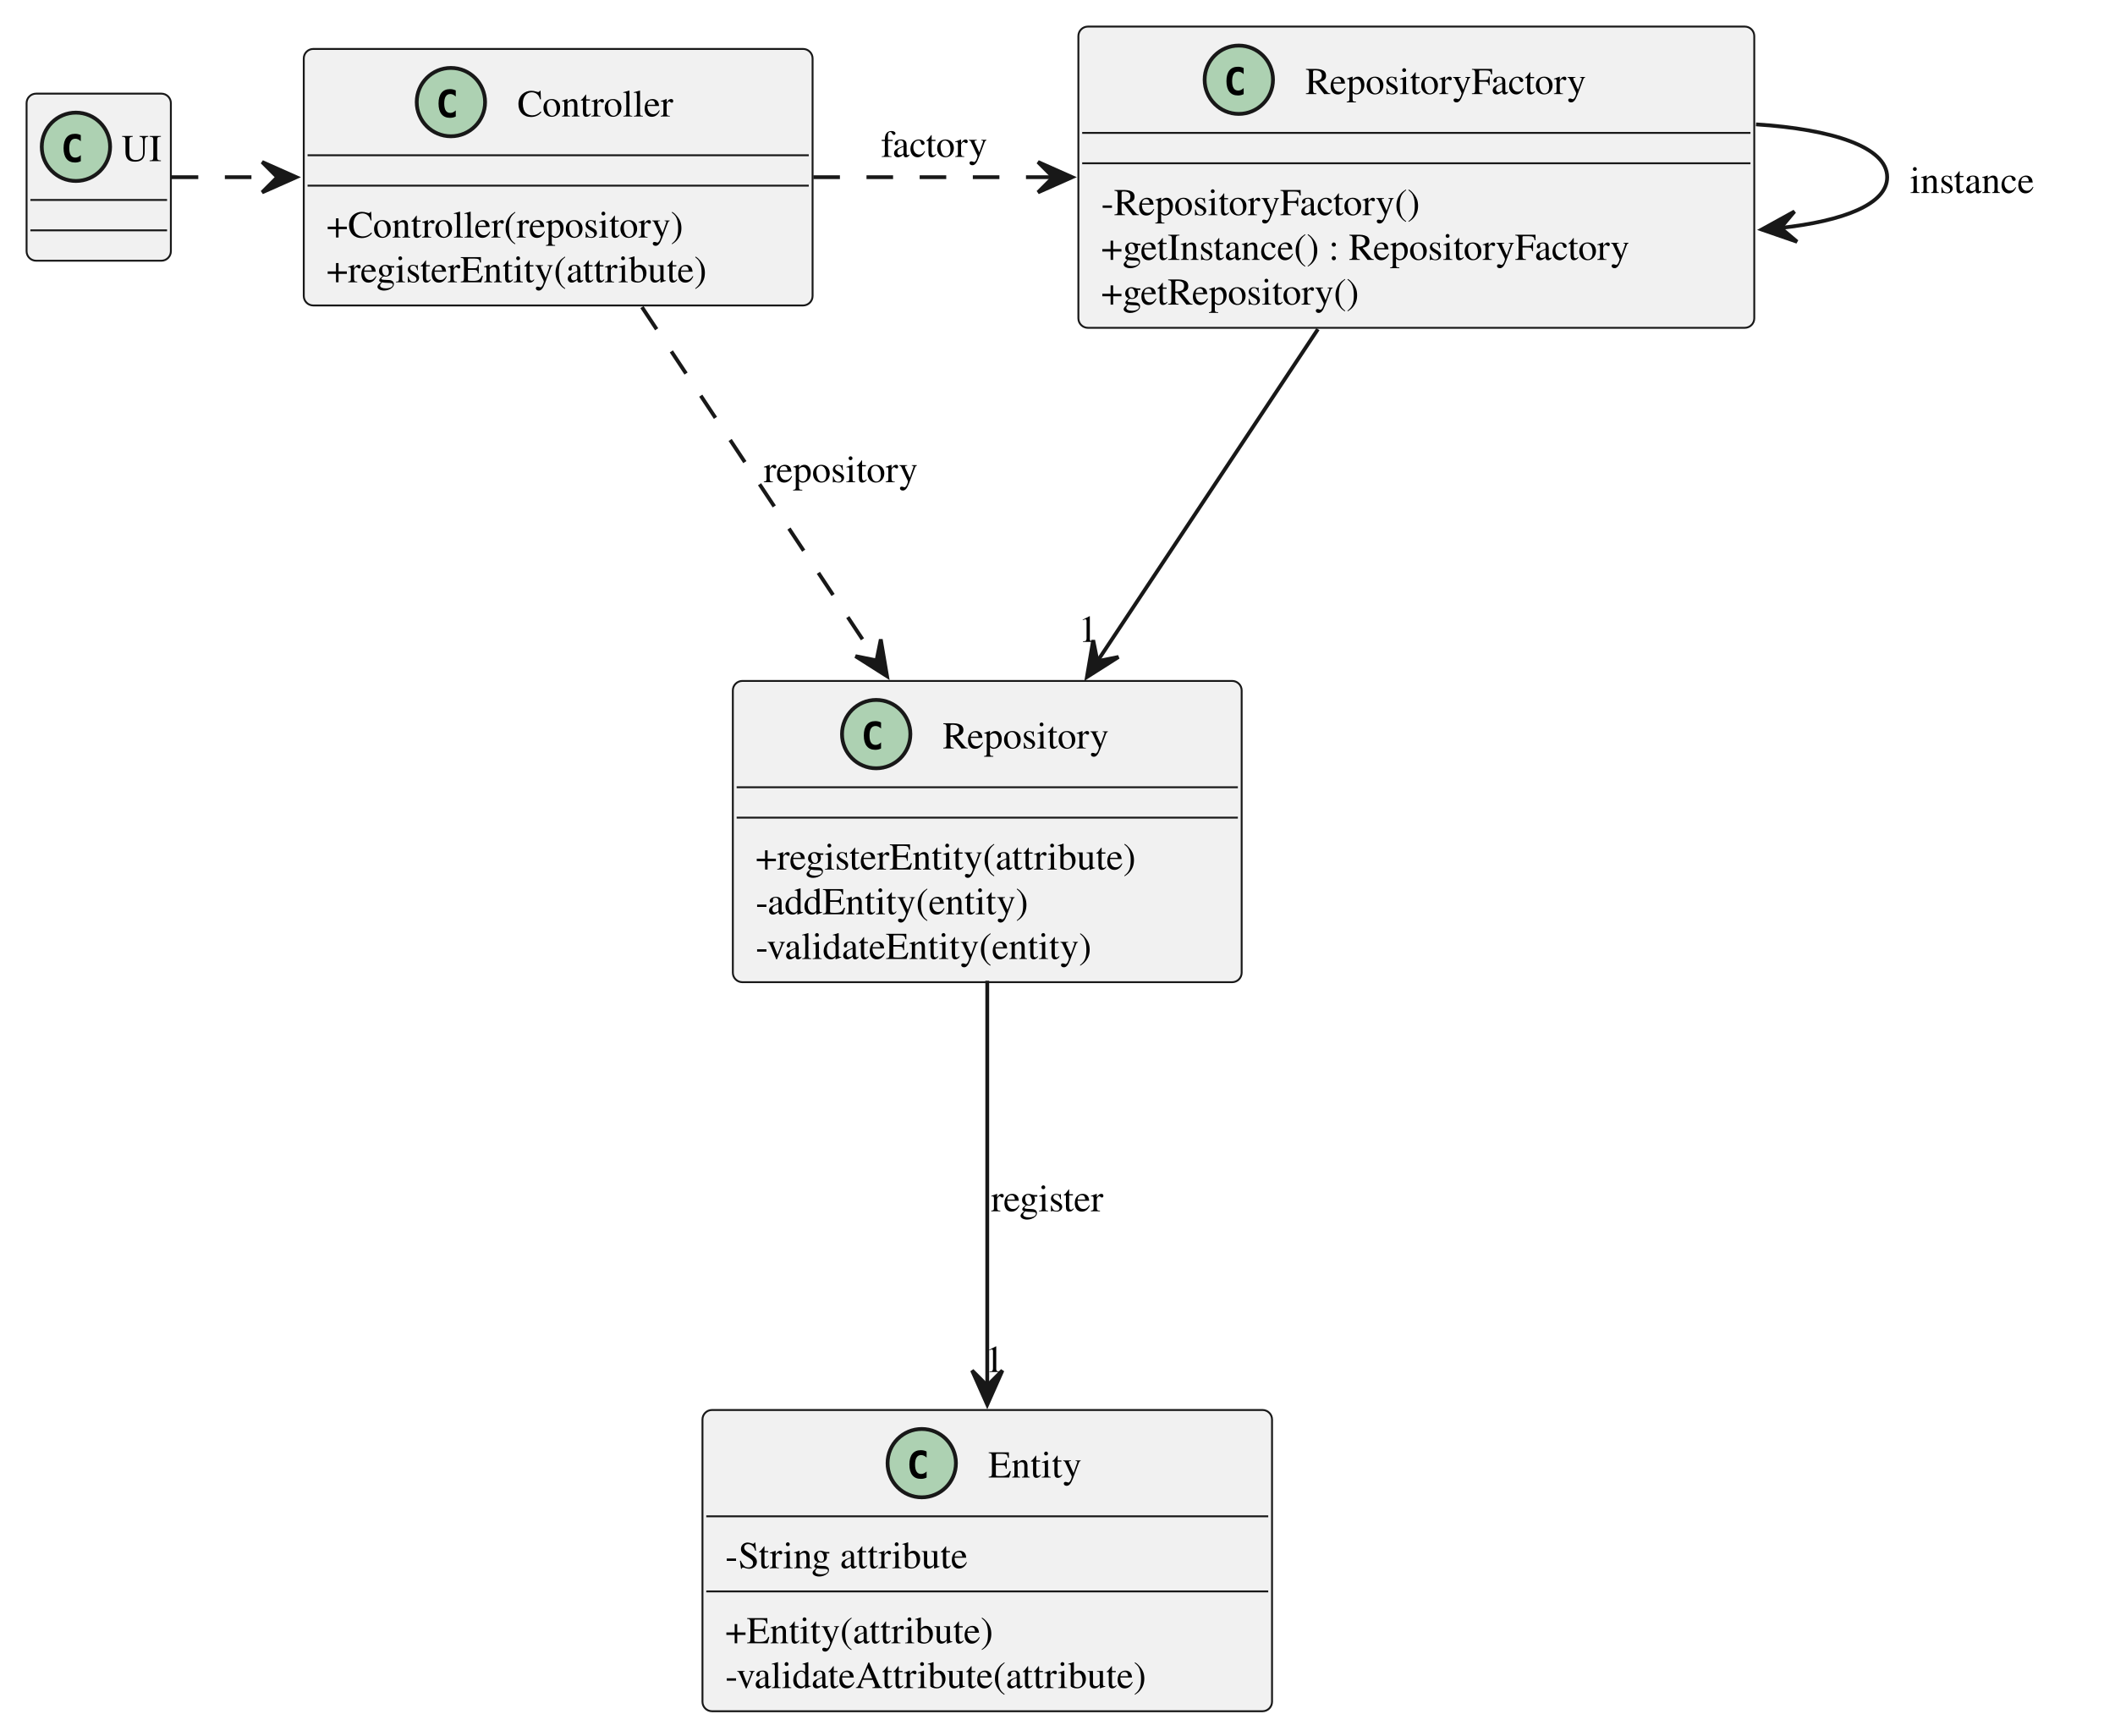
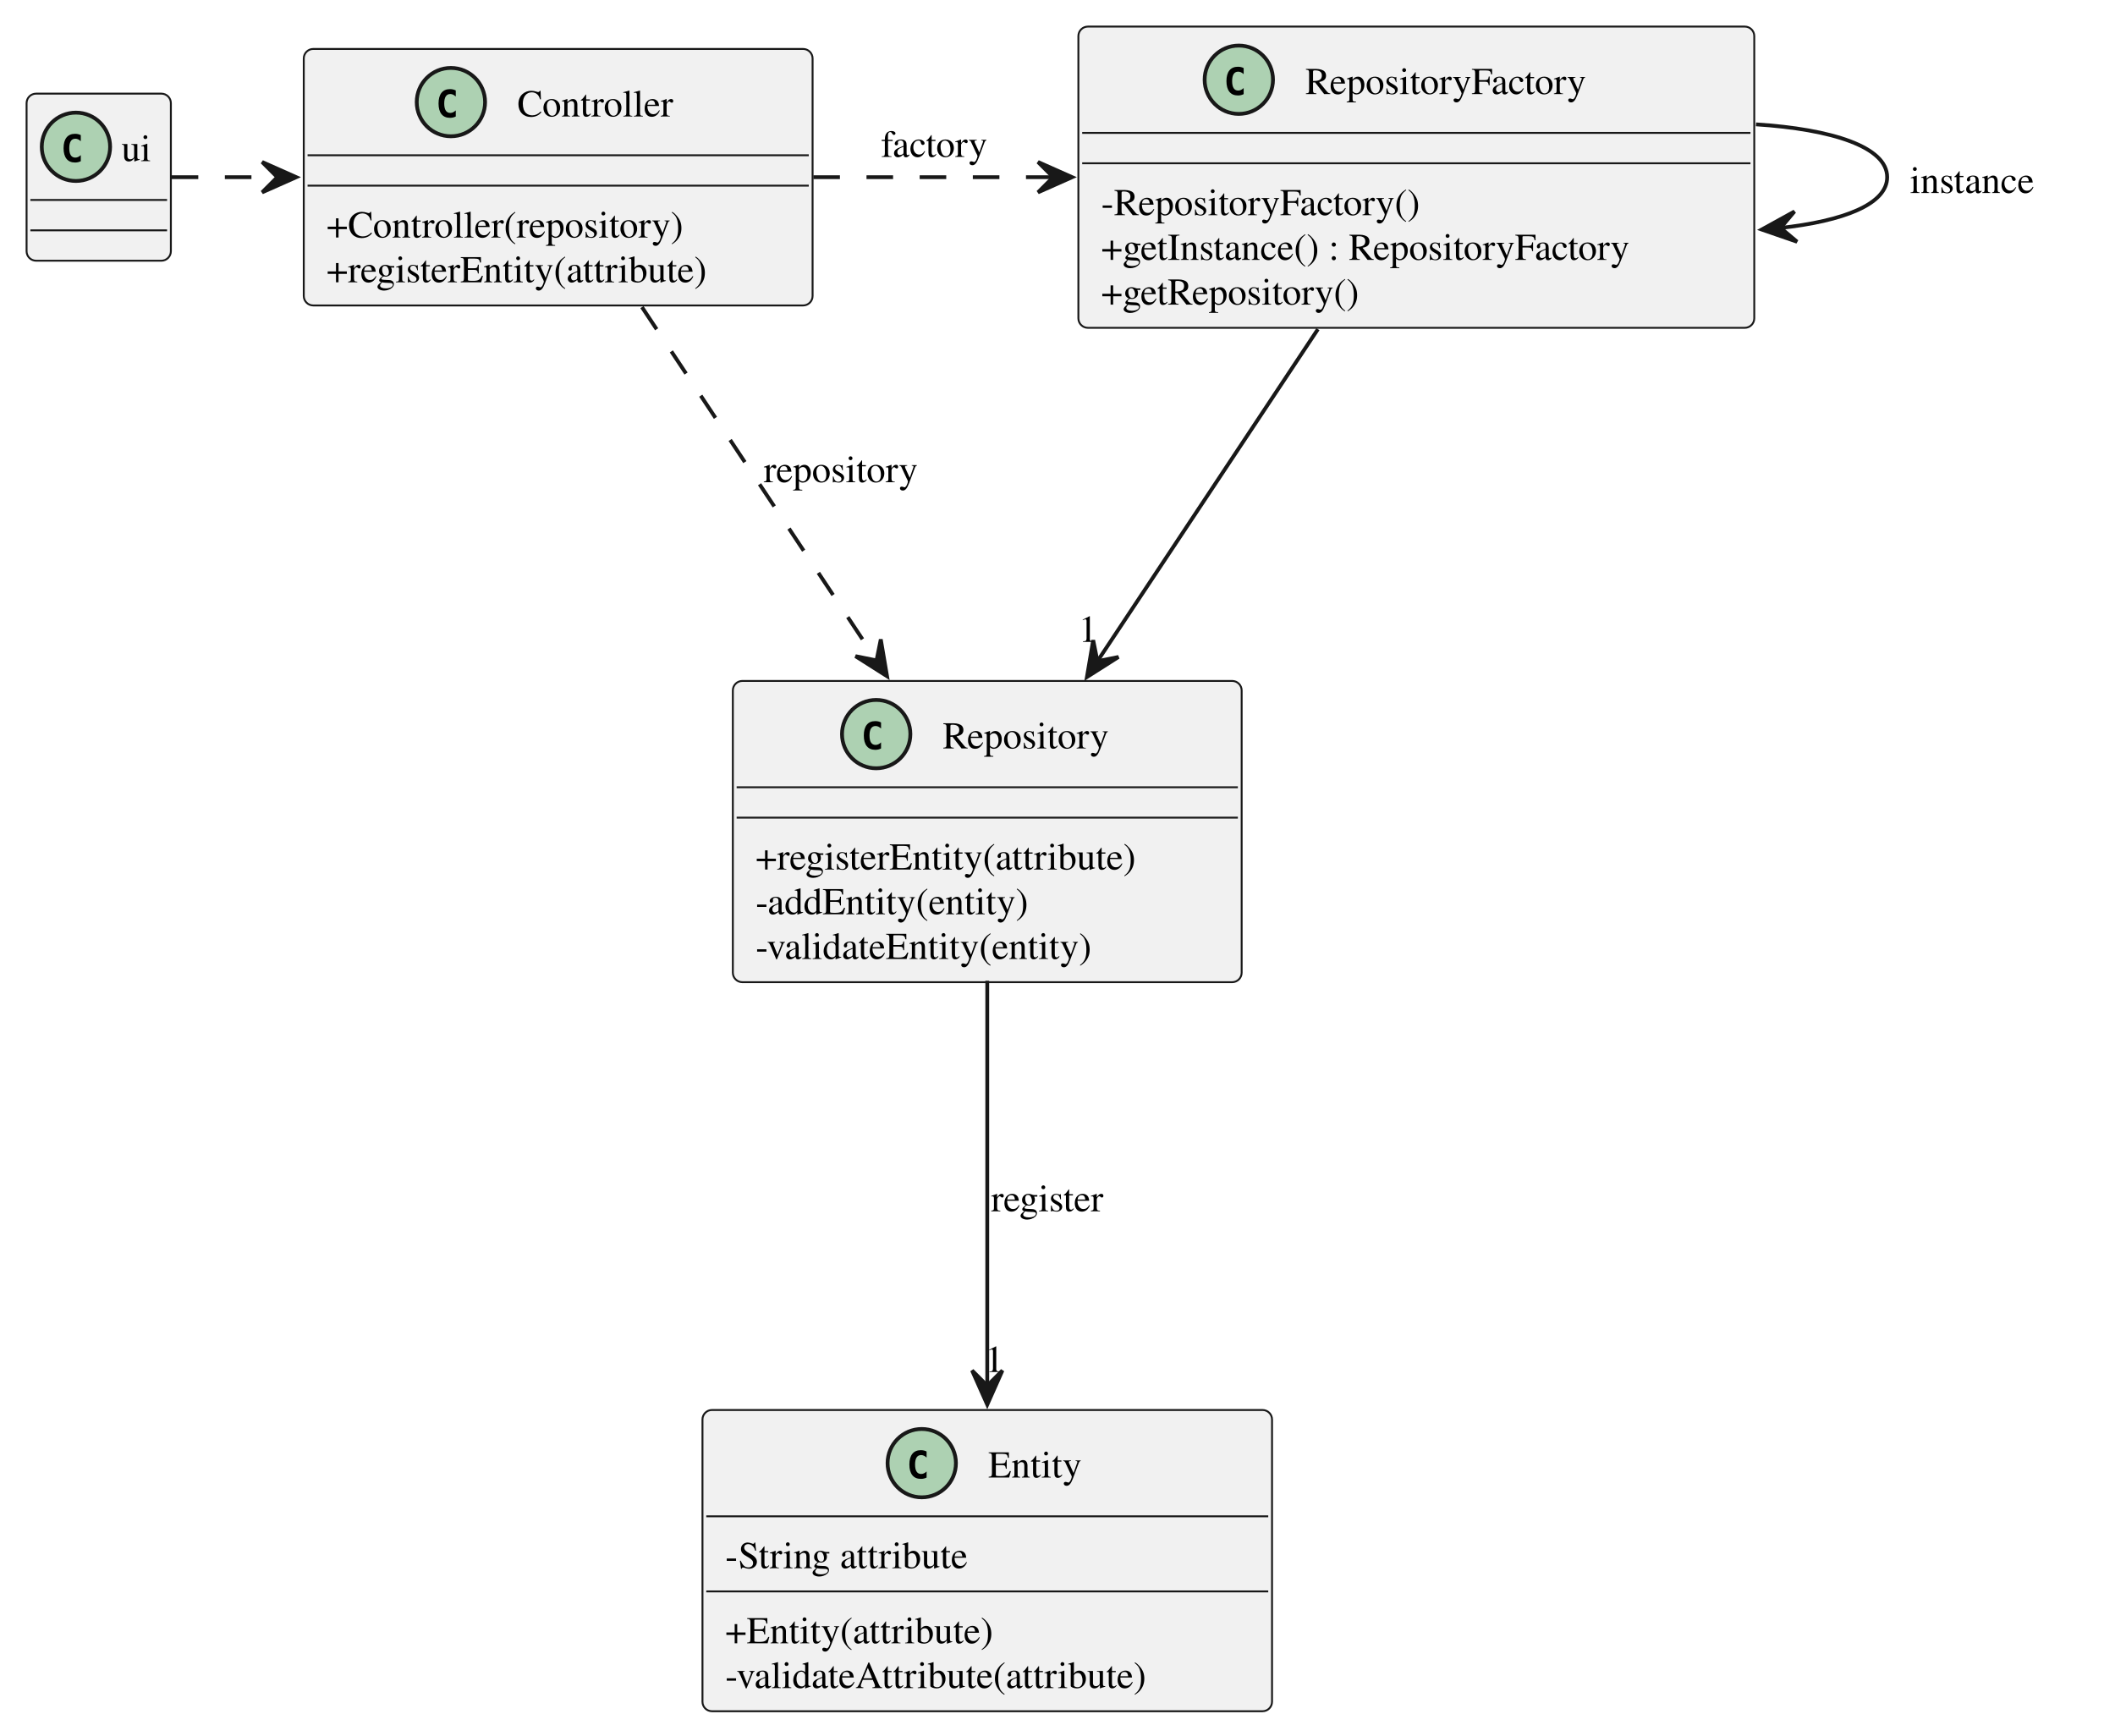
<svg xmlns="http://www.w3.org/2000/svg" contentStyleType="text/css" height="457px" preserveAspectRatio="none" style="width:557px;height:457px;background:#FFFFFF;" version="1.1" viewBox="0 0 557 457" width="557px" zoomAndPan="magnify">
  <defs />
  <g>
    <g id="elem_Entity">
      <rect codeLine="6" fill="#F1F1F1" height="79.332" id="Entity" rx="2.5" ry="2.5" style="stroke:#181818;stroke-width:0.5;" width="150" x="185" y="371.33" />
      <ellipse cx="242.75" cy="385.33" fill="#ADD1B2" rx="9" ry="9" style="stroke:#181818;stroke-width:1.0;" />
      <path d="M244.028,389.12 Q243.686,389.296 243.31,389.384 Q242.935,389.472 242.519,389.472 Q241.045,389.472 240.269,388.5 Q239.492,387.528 239.492,385.692 Q239.492,383.851 240.269,382.88 Q241.045,381.908 242.519,381.908 Q242.935,381.908 243.315,381.996 Q243.696,382.084 244.028,382.26 L244.028,383.861 Q243.657,383.519 243.308,383.361 Q242.959,383.202 242.588,383.202 Q241.797,383.202 241.394,383.829 Q240.991,384.457 240.991,385.692 Q240.991,386.923 241.394,387.55 Q241.797,388.178 242.588,388.178 Q242.959,388.178 243.308,388.019 Q243.657,387.86 244.028,387.519 Z " fill="#000000" />
      <text fill="#000000" font-family="Times" font-size="10" lengthAdjust="spacing" textLength="27" x="260.25" y="389.109">Entity</text>
      <line style="stroke:#181818;stroke-width:0.5;" x1="186" x2="334" y1="399.33" y2="399.33" />
      <text fill="#000000" font-family="Times" font-size="10" lengthAdjust="spacing" textLength="80" x="191" y="412.998">-String attribute</text>
      <line style="stroke:#181818;stroke-width:0.5;" x1="186" x2="334" y1="419.107" y2="419.107" />
      <text fill="#000000" font-family="Times" font-size="10" lengthAdjust="spacing" textLength="84" x="191" y="432.775">+Entity(attribute)</text>
      <text fill="#000000" font-family="Times" font-size="10" lengthAdjust="spacing" textLength="138" x="191" y="444.553">-validateAttribute(attribute)</text>
    </g>
    <g id="elem_Repository">
      <rect codeLine="12" fill="#F1F1F1" height="79.332" id="Repository" rx="2.5" ry="2.5" style="stroke:#181818;stroke-width:0.5;" width="134" x="193" y="179.33" />
      <ellipse cx="230.75" cy="193.33" fill="#ADD1B2" rx="9" ry="9" style="stroke:#181818;stroke-width:1.0;" />
      <path d="M232.028,197.12 Q231.686,197.296 231.31,197.384 Q230.935,197.472 230.519,197.472 Q229.045,197.472 228.269,196.5 Q227.492,195.528 227.492,193.692 Q227.492,191.851 228.269,190.88 Q229.045,189.908 230.519,189.908 Q230.935,189.908 231.315,189.996 Q231.696,190.084 232.028,190.26 L232.028,191.861 Q231.657,191.519 231.308,191.361 Q230.959,191.202 230.588,191.202 Q229.797,191.202 229.394,191.829 Q228.991,192.457 228.991,193.692 Q228.991,194.923 229.394,195.55 Q229.797,196.178 230.588,196.178 Q230.959,196.178 231.308,196.019 Q231.657,195.86 232.028,195.518 Z " fill="#000000" />
      <text fill="#000000" font-family="Times" font-size="10" lengthAdjust="spacing" textLength="51" x="248.25" y="197.109">Repository</text>
      <line style="stroke:#181818;stroke-width:0.5;" x1="194" x2="326" y1="207.33" y2="207.33" />
      <line style="stroke:#181818;stroke-width:0.5;" x1="194" x2="326" y1="215.33" y2="215.33" />
      <text fill="#000000" font-family="Times" font-size="10" lengthAdjust="spacing" textLength="122" x="199" y="228.998">+registerEntity(attribute)</text>
      <text fill="#000000" font-family="Times" font-size="10" lengthAdjust="spacing" textLength="85" x="199" y="240.775">-addEntity(entity)</text>
      <text fill="#000000" font-family="Times" font-size="10" lengthAdjust="spacing" textLength="106" x="199" y="252.553">-validateEntity(entity)</text>
    </g>
    <g id="elem_RepositoryFactory">
      <rect codeLine="18" fill="#F1F1F1" height="79.332" id="RepositoryFactory" rx="2.5" ry="2.5" style="stroke:#181818;stroke-width:0.5;" width="178" x="284" y="7" />
      <ellipse cx="326.25" cy="21" fill="#ADD1B2" rx="9" ry="9" style="stroke:#181818;stroke-width:1.0;" />
      <path d="M327.528,24.79 Q327.187,24.966 326.81,25.054 Q326.435,25.142 326.019,25.142 Q324.545,25.142 323.769,24.17 Q322.992,23.198 322.992,21.362 Q322.992,19.521 323.769,18.55 Q324.545,17.578 326.019,17.578 Q326.435,17.578 326.815,17.666 Q327.196,17.754 327.528,17.93 L327.528,19.531 Q327.157,19.189 326.808,19.031 Q326.459,18.872 326.088,18.872 Q325.297,18.872 324.894,19.5 Q324.491,20.127 324.491,21.362 Q324.491,22.593 324.894,23.22 Q325.297,23.848 326.088,23.848 Q326.459,23.848 326.808,23.689 Q327.157,23.53 327.528,23.189 Z " fill="#000000" />
      <text fill="#000000" font-family="Times" font-size="10" lengthAdjust="spacing" textLength="86" x="343.75" y="24.779">RepositoryFactory</text>
      <line style="stroke:#181818;stroke-width:0.5;" x1="285" x2="461" y1="35" y2="35" />
      <line style="stroke:#181818;stroke-width:0.5;" x1="285" x2="461" y1="43" y2="43" />
      <text fill="#000000" font-family="Times" font-size="10" lengthAdjust="spacing" textLength="98" x="290" y="56.668">-RepositoryFactory()</text>
      <text fill="#000000" font-family="Times" font-size="10" lengthAdjust="spacing" textLength="166" x="290" y="68.445">+getInstance() : RepositoryFactory</text>
      <text fill="#000000" font-family="Times" font-size="10" lengthAdjust="spacing" textLength="81" x="290" y="80.223">+getRepository()</text>
    </g>
    <g id="elem_Controller">
      <rect codeLine="24" fill="#F1F1F1" height="67.555" id="Controller" rx="2.5" ry="2.5" style="stroke:#181818;stroke-width:0.5;" width="134" x="80" y="12.89" />
      <ellipse cx="118.75" cy="26.89" fill="#ADD1B2" rx="9" ry="9" style="stroke:#181818;stroke-width:1.0;" />
      <path d="M120.028,30.68 Q119.686,30.856 119.311,30.944 Q118.935,31.032 118.519,31.032 Q117.045,31.032 116.269,30.06 Q115.492,29.088 115.492,27.252 Q115.492,25.412 116.269,24.44 Q117.045,23.468 118.519,23.468 Q118.935,23.468 119.315,23.556 Q119.696,23.644 120.028,23.82 L120.028,25.421 Q119.657,25.079 119.308,24.921 Q118.959,24.762 118.588,24.762 Q117.797,24.762 117.394,25.39 Q116.991,26.017 116.991,27.252 Q116.991,28.483 117.394,29.11 Q117.797,29.738 118.588,29.738 Q118.959,29.738 119.308,29.579 Q119.657,29.42 120.028,29.078 Z " fill="#000000" />
      <text fill="#000000" font-family="Times" font-size="10" lengthAdjust="spacing" textLength="49" x="136.25" y="30.669">Controller</text>
      <line style="stroke:#181818;stroke-width:0.5;" x1="81" x2="213" y1="40.89" y2="40.89" />
      <line style="stroke:#181818;stroke-width:0.5;" x1="81" x2="213" y1="48.89" y2="48.89" />
      <text fill="#000000" font-family="Times" font-size="10" lengthAdjust="spacing" textLength="112" x="86" y="62.558">+Controller(repository)</text>
      <text fill="#000000" font-family="Times" font-size="10" lengthAdjust="spacing" textLength="122" x="86" y="74.335">+registerEntity(attribute)</text>
    </g>
    <g id="elem_UI">
-       <rect codeLine="29" fill="#F1F1F1" height="44" id="UI" rx="2.5" ry="2.5" style="stroke:#181818;stroke-width:0.5;" width="38" x="7" y="24.66" />
+       <rect codeLine="29" fill="#F1F1F1" height="44" id="ui" rx="2.5" ry="2.5" style="stroke:#181818;stroke-width:0.5;" width="38" x="7" y="24.66" />
      <ellipse cx="20" cy="38.66" fill="#ADD1B2" rx="9" ry="9" style="stroke:#181818;stroke-width:1.0;" />
      <path d="M21.278,42.45 Q20.936,42.626 20.561,42.714 Q20.185,42.802 19.77,42.802 Q18.295,42.802 17.519,41.83 Q16.742,40.858 16.742,39.022 Q16.742,37.181 17.519,36.21 Q18.295,35.238 19.77,35.238 Q20.185,35.238 20.565,35.326 Q20.946,35.414 21.278,35.59 L21.278,37.191 Q20.907,36.849 20.558,36.691 Q20.209,36.532 19.838,36.532 Q19.047,36.532 18.644,37.16 Q18.241,37.787 18.241,39.022 Q18.241,40.253 18.644,40.88 Q19.047,41.508 19.838,41.508 Q20.209,41.508 20.558,41.349 Q20.907,41.19 21.278,40.849 Z " fill="#000000" />
-       <text fill="#000000" font-family="Times" font-size="10" lengthAdjust="spacing" textLength="10" x="32" y="42.439">UI</text>
+       <text fill="#000000" font-family="Times" font-size="10" lengthAdjust="spacing" textLength="10" x="32" y="42.439">ui</text>
      <line style="stroke:#181818;stroke-width:0.5;" x1="8" x2="44" y1="52.66" y2="52.66" />
      <line style="stroke:#181818;stroke-width:0.5;" x1="8" x2="44" y1="60.66" y2="60.66" />
    </g>
    <g id="link_UI_Controller">
-       <path codeLine="32" d="M45.22,46.66 C55.61,46.66 66.33,46.66 66.33,46.66 C66.33,46.66 69.13,46.66 73.24,46.66 " fill="none" id="UI-to-Controller" style="stroke:#181818;stroke-width:1.0;stroke-dasharray:7.0,7.0;" />
+       <path codeLine="32" d="M45.22,46.66 C55.61,46.66 66.33,46.66 66.33,46.66 C66.33,46.66 69.13,46.66 73.24,46.66 " fill="none" id="ui-to-Controller" style="stroke:#181818;stroke-width:1.0;stroke-dasharray:7.0,7.0;" />
      <polygon fill="#181818" points="78.03,46.66,69.03,42.66,73.03,46.66,69.03,50.66,78.03,46.66" style="stroke:#181818;stroke-width:1.0;" />
    </g>
    <g id="link_Controller_RepositoryFactory">
      <path codeLine="34" d="M214.2,46.66 C234.09,46.66 256.27,46.66 277.59,46.66 " fill="none" id="Controller-to-RepositoryFactory" style="stroke:#181818;stroke-width:1.0;stroke-dasharray:7.0,7.0;" />
      <polygon fill="#181818" points="282.36,46.66,273.36,42.66,277.36,46.66,273.36,50.66,282.36,46.66" style="stroke:#181818;stroke-width:1.0;" />
      <text fill="#000000" font-family="Times" font-size="10" lengthAdjust="spacing" textLength="34" x="232" y="41.328">factory</text>
    </g>
    <g id="link_RepositoryFactory_Repository">
      <path codeLine="35" d="M347.08,86.7 C329.73,112.83 306.87,147.24 288.93,174.26 " fill="none" id="RepositoryFactory-to-Repository" style="stroke:#181818;stroke-width:1.0;" />
      <polygon fill="#181818" points="286.25,178.3,294.562,173.017,289.017,174.135,287.899,168.59,286.25,178.3" style="stroke:#181818;stroke-width:1.0;" />
      <text fill="#000000" font-family="Times" font-size="10" lengthAdjust="spacing" textLength="6" x="284.032" y="169.04">1</text>
    </g>
    <g id="link_RepositoryFactory_RepositoryFactory">
      <path codeLine="36" d="M462.45,32.75 C482.42,34.03 497,38.67 497,46.66 C497,53.79 485.44,58.24 468.8,60.04 " fill="none" id="RepositoryFactory-to-RepositoryFactory" style="stroke:#181818;stroke-width:1.0;" />
      <polygon fill="#181818" points="463.96,60.45,473.269,63.664,468.942,60.022,472.584,55.694,463.96,60.45" style="stroke:#181818;stroke-width:1.0;" />
      <text fill="#000000" font-family="Times" font-size="10" lengthAdjust="spacing" textLength="41" x="503" y="50.828">instance</text>
    </g>
    <g id="link_Controller_Repository">
      <path codeLine="38" d="M169.06,80.88 C186.71,107.47 211.62,144.98 230.91,174.03 " fill="none" id="Controller-to-Repository" style="stroke:#181818;stroke-width:1.0;stroke-dasharray:7.0,7.0;" />
      <polygon fill="#181818" points="233.61,178.09,231.961,168.38,230.843,173.925,225.298,172.807,233.61,178.09" style="stroke:#181818;stroke-width:1.0;" />
      <text fill="#000000" font-family="Times" font-size="10" lengthAdjust="spacing" textLength="49" x="201.11" y="126.998">repository</text>
    </g>
    <g id="link_Repository_Entity">
      <path codeLine="40" d="M260,258.28 C260,289.18 260,332.64 260,365.1 " fill="none" id="Repository-to-Entity" style="stroke:#181818;stroke-width:1.0;" />
      <polygon fill="#181818" points="260,369.92,264,360.92,260,364.92,256,360.92,260,369.92" style="stroke:#181818;stroke-width:1.0;" />
      <text fill="#000000" font-family="Times" font-size="10" lengthAdjust="spacing" textLength="38" x="261" y="318.998">register</text>
      <text fill="#000000" font-family="Times" font-size="10" lengthAdjust="spacing" textLength="6" x="259.381" y="361.328">1</text>
    </g>
  </g>
</svg>
